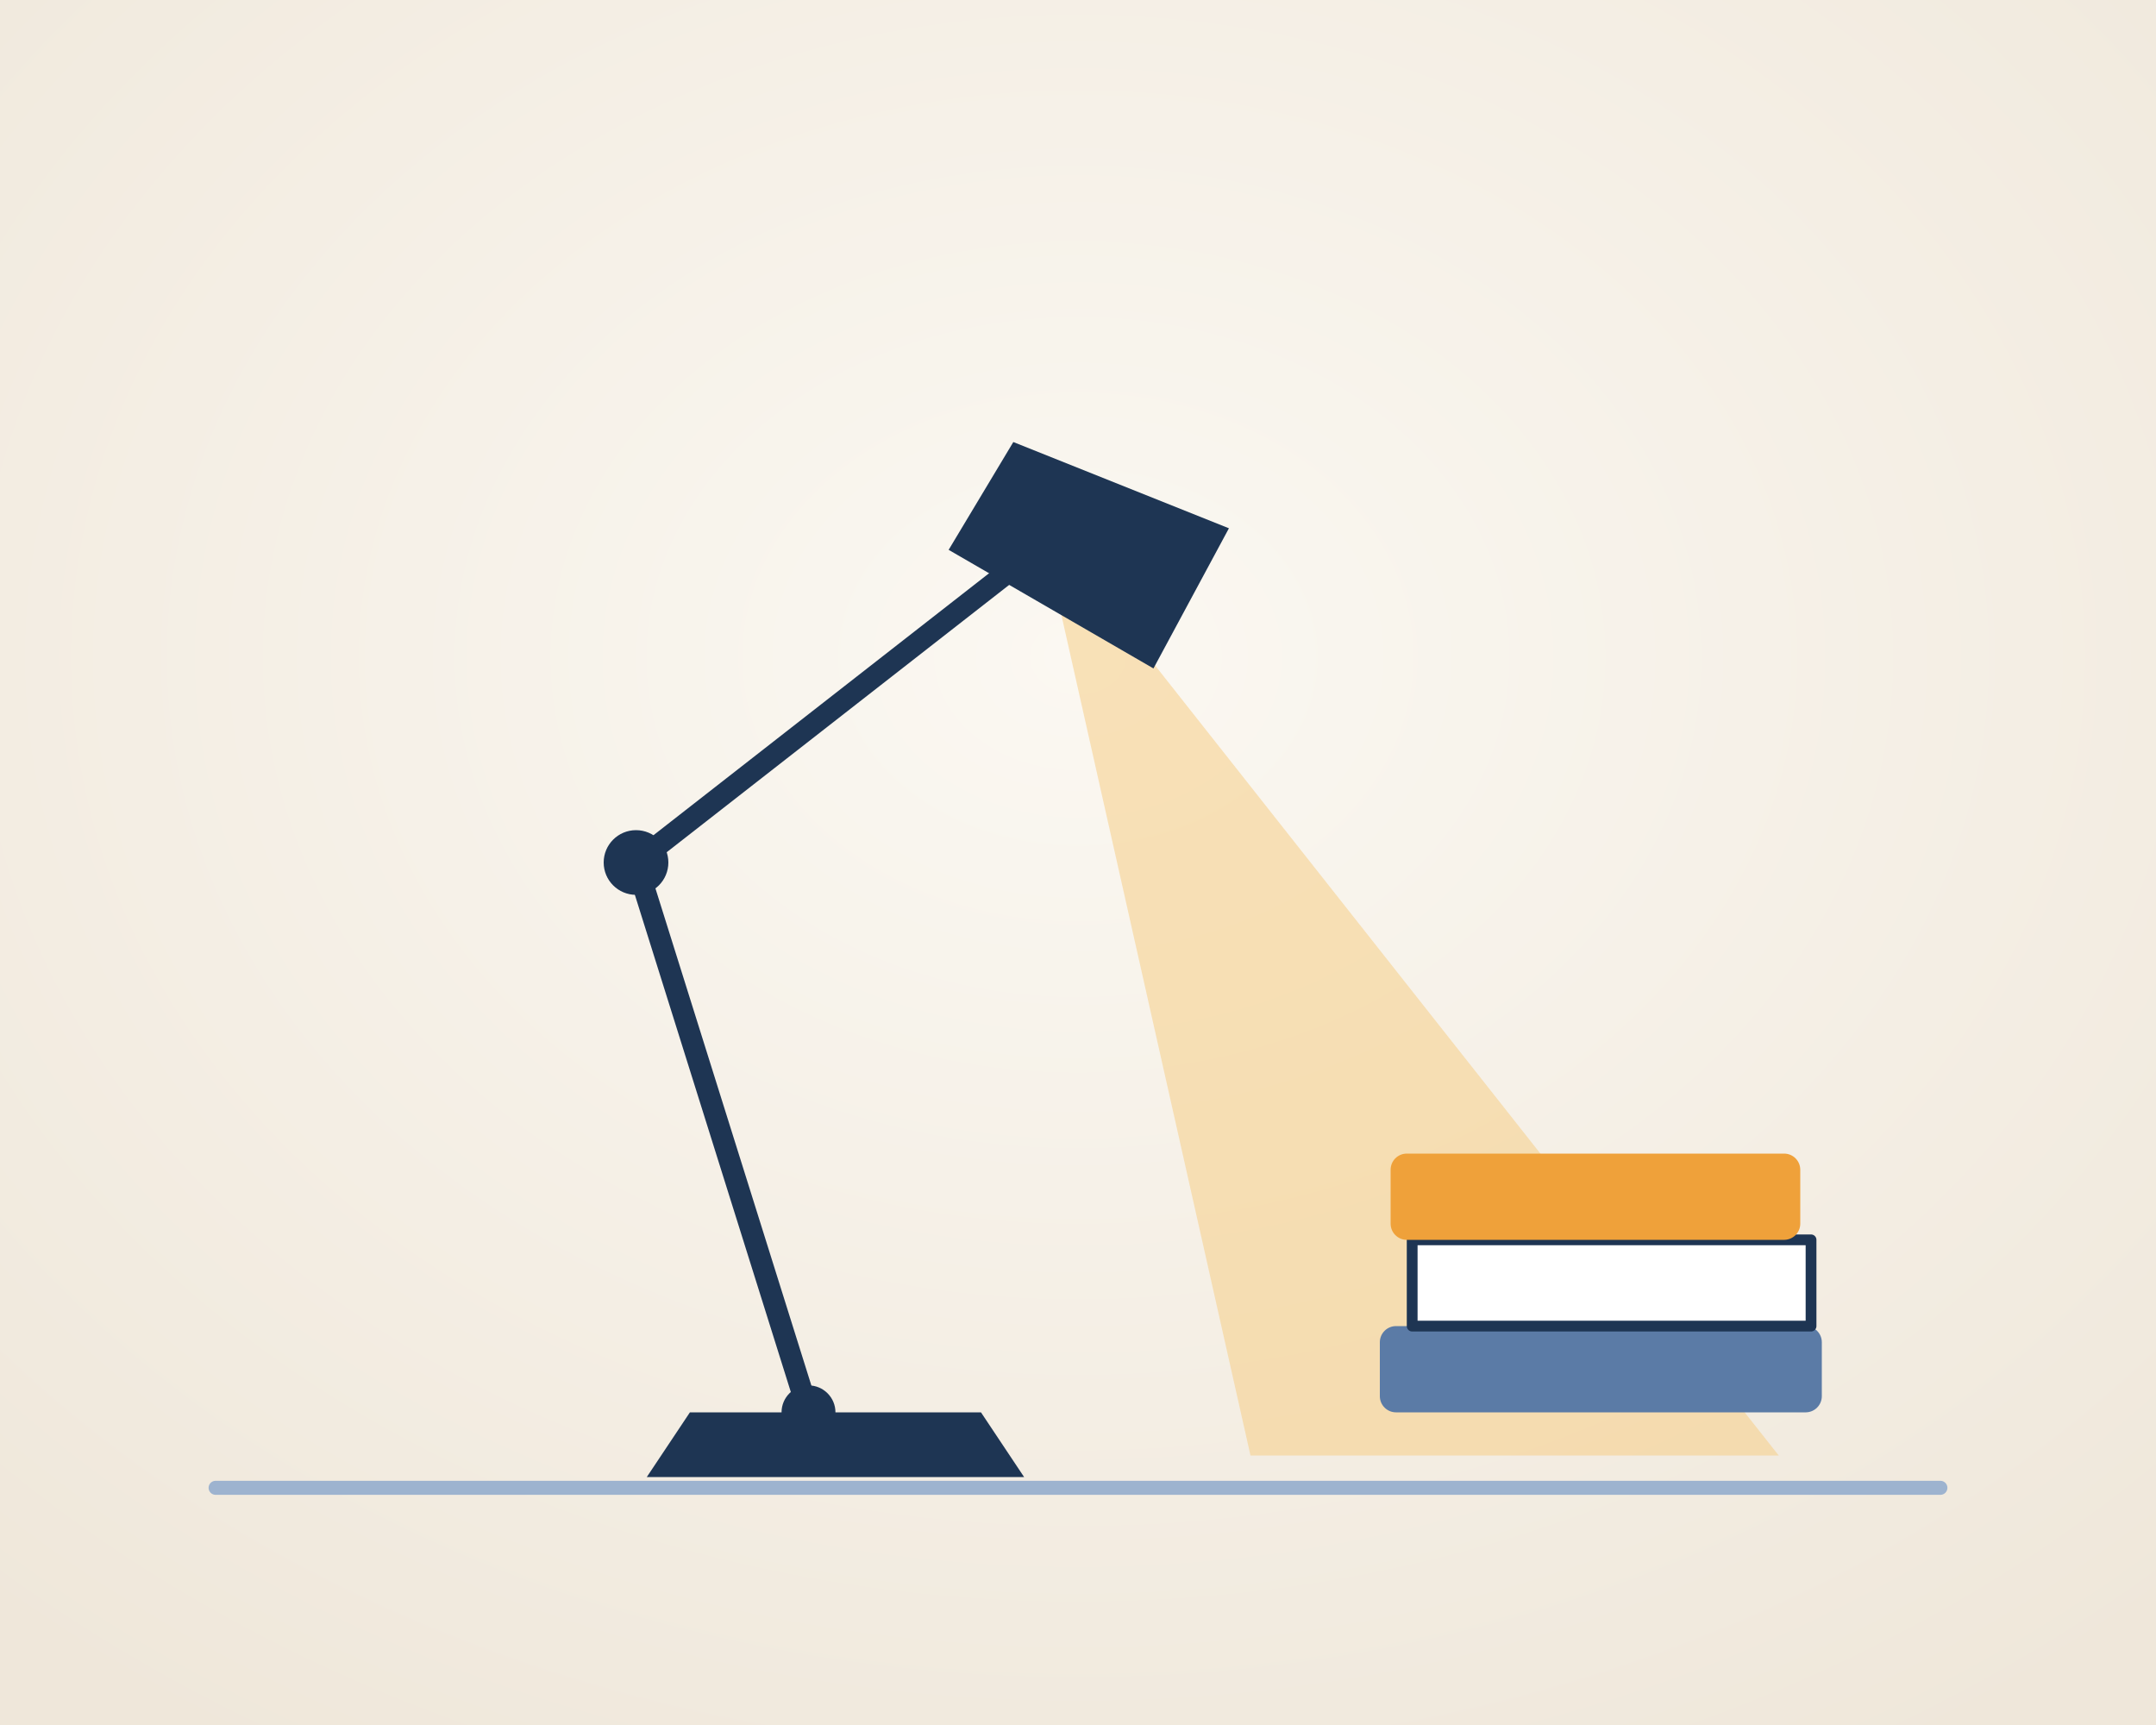
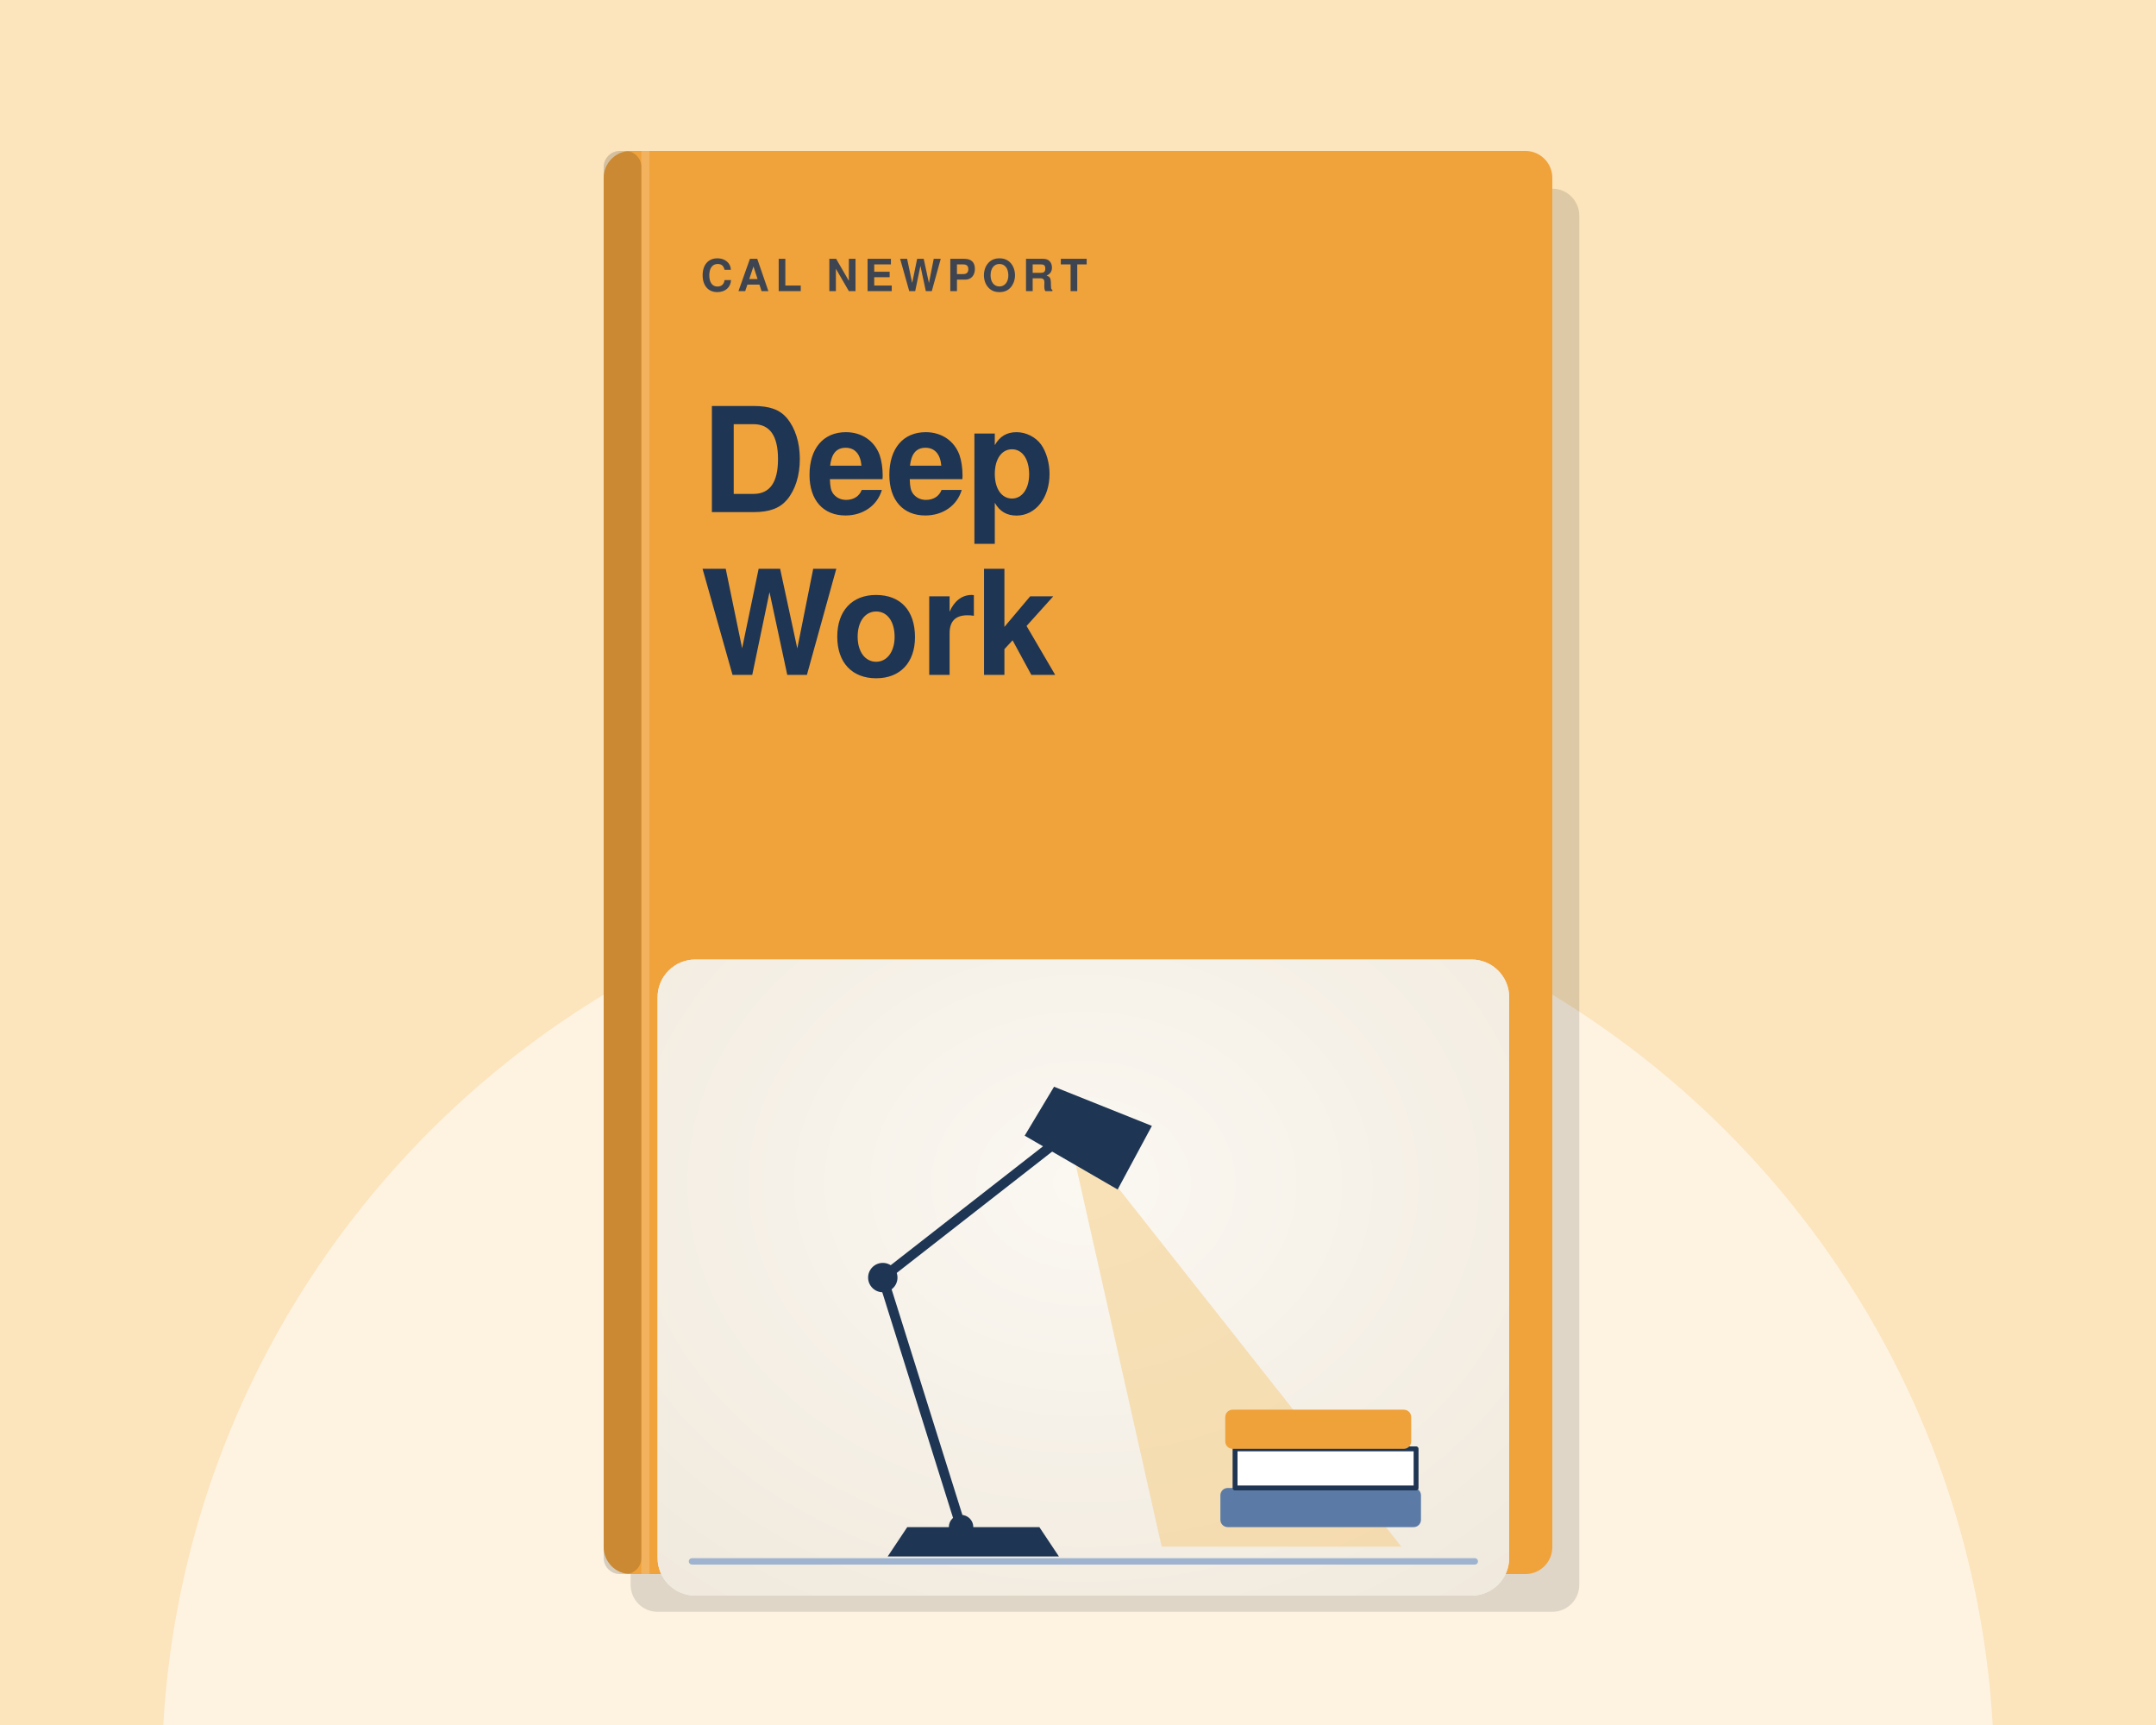
<svg xmlns="http://www.w3.org/2000/svg" viewBox="0 0 400 320">
  <defs>
    <radialGradient id="g" cx="50%" cy="38%" r="75%">
      <stop offset="0" stop-color="#FBF8F2" />
      <stop offset="1" stop-color="#EFE7DA" />
    </radialGradient>
  </defs>
-   <rect width="400" height="320" fill="url(#g)" />
-   <path d="M210 118L330 270H232L196 110Z" fill="#F6CD86" opacity=".55" />
-   <path d="M40 276H360" fill="none" stroke="#9DB3CF" stroke-width="2.6" stroke-linecap="round" stroke-linejoin="round" />
-   <path d="M120 274h70l-8-12h-54z" fill="#1E3553" />
-   <path d="M150 262L118 160 200 96" fill="none" stroke="#1E3553" stroke-width="4" stroke-linecap="round" stroke-linejoin="round" />
-   <circle cx="118" cy="160" r="6" fill="#1E3553" />
-   <circle cx="150" cy="262" r="5" fill="#1E3553" />
-   <path d="M188 82l40 16-14 26-38-22z" fill="#1E3553" />
-   <rect x="256" y="246" width="82" height="16" rx="3" fill="#5B7BA6" />
-   <rect x="262" y="230" width="74" height="16" rx="3" fill="#FFFFFF" />
-   <path d="M262 230h74v16h-74z" fill="none" stroke="#1E3553" stroke-width="2" stroke-linecap="round" stroke-linejoin="round" />
-   <rect x="258" y="214" width="76" height="16" rx="3" fill="#EFA13A" />
+   <rect width="400" height="320" fill="#FCE4BC" />
+   <circle cx="200" cy="330" r="170" fill="#FFFFFF" opacity=".55" />
+   <rect x="117" y="35" width="176" height="264" rx="5" fill="#000" opacity=".12" />
+   <rect x="112" y="28" width="176" height="264" rx="5" fill="#F0A23B" />
+   <rect x="112" y="28" width="7" height="264" rx="3" fill="#000" opacity=".16" />
+   <rect x="119" y="28" width="1.5" height="264" rx="0" fill="#FFF" opacity=".18" />
+   <text x="130" y="95.0" font-family="'Helvetica Neue', Helvetica, Arial, sans-serif" font-weight="800" font-size="27" fill="#1E3553" letter-spacing="-.2">Deep</text>
+   <text x="130" y="125.2" font-family="'Helvetica Neue', Helvetica, Arial, sans-serif" font-weight="800" font-size="27" fill="#1E3553" letter-spacing="-.2">Work</text>
+   <text x="130" y="54" font-family="'Helvetica Neue', Helvetica, Arial, sans-serif" font-weight="700" font-size="8.2" letter-spacing="1.1" fill="#1E3553" opacity=".85">CAL NEWPORT</text>
+   <clipPath id="pc">
+     <rect x="122" y="178" width="158" height="118" rx="7" />
+   </clipPath>
+   <g clip-path="url(#pc)">
+     <rect x="122" y="178" width="158" height="118" fill="#F6F1E8" />
+     <svg x="122" y="178" width="158" height="118" viewBox="20 30 360 260" preserveAspectRatio="xMidYMid slice">
+       <rect width="400" height="320" fill="url(#g)" />
+       <path d="M210 118L330 270H232L196 110Z" fill="#F6CD86" opacity=".55" />
+       <path d="M40 276H360" fill="none" stroke="#9DB3CF" stroke-width="2.6" stroke-linecap="round" stroke-linejoin="round" />
+       <path d="M120 274h70l-8-12h-54z" fill="#1E3553" />
+       <path d="M150 262L118 160 200 96" fill="none" stroke="#1E3553" stroke-width="4" stroke-linecap="round" stroke-linejoin="round" />
+       <circle cx="118" cy="160" r="6" fill="#1E3553" />
+       <circle cx="150" cy="262" r="5" fill="#1E3553" />
+       <path d="M188 82l40 16-14 26-38-22z" fill="#1E3553" />
+       <rect x="256" y="246" width="82" height="16" rx="3" fill="#5B7BA6" />
+       <rect x="262" y="230" width="74" height="16" rx="3" fill="#FFFFFF" />
+       <path d="M262 230h74v16h-74z" fill="none" stroke="#1E3553" stroke-width="2" stroke-linecap="round" stroke-linejoin="round" />
+       <rect x="258" y="214" width="76" height="16" rx="3" fill="#EFA13A" />
+     </svg>
+   </g>
+   <circle cx="273" cy="280" r="0" fill="none" />
</svg>
